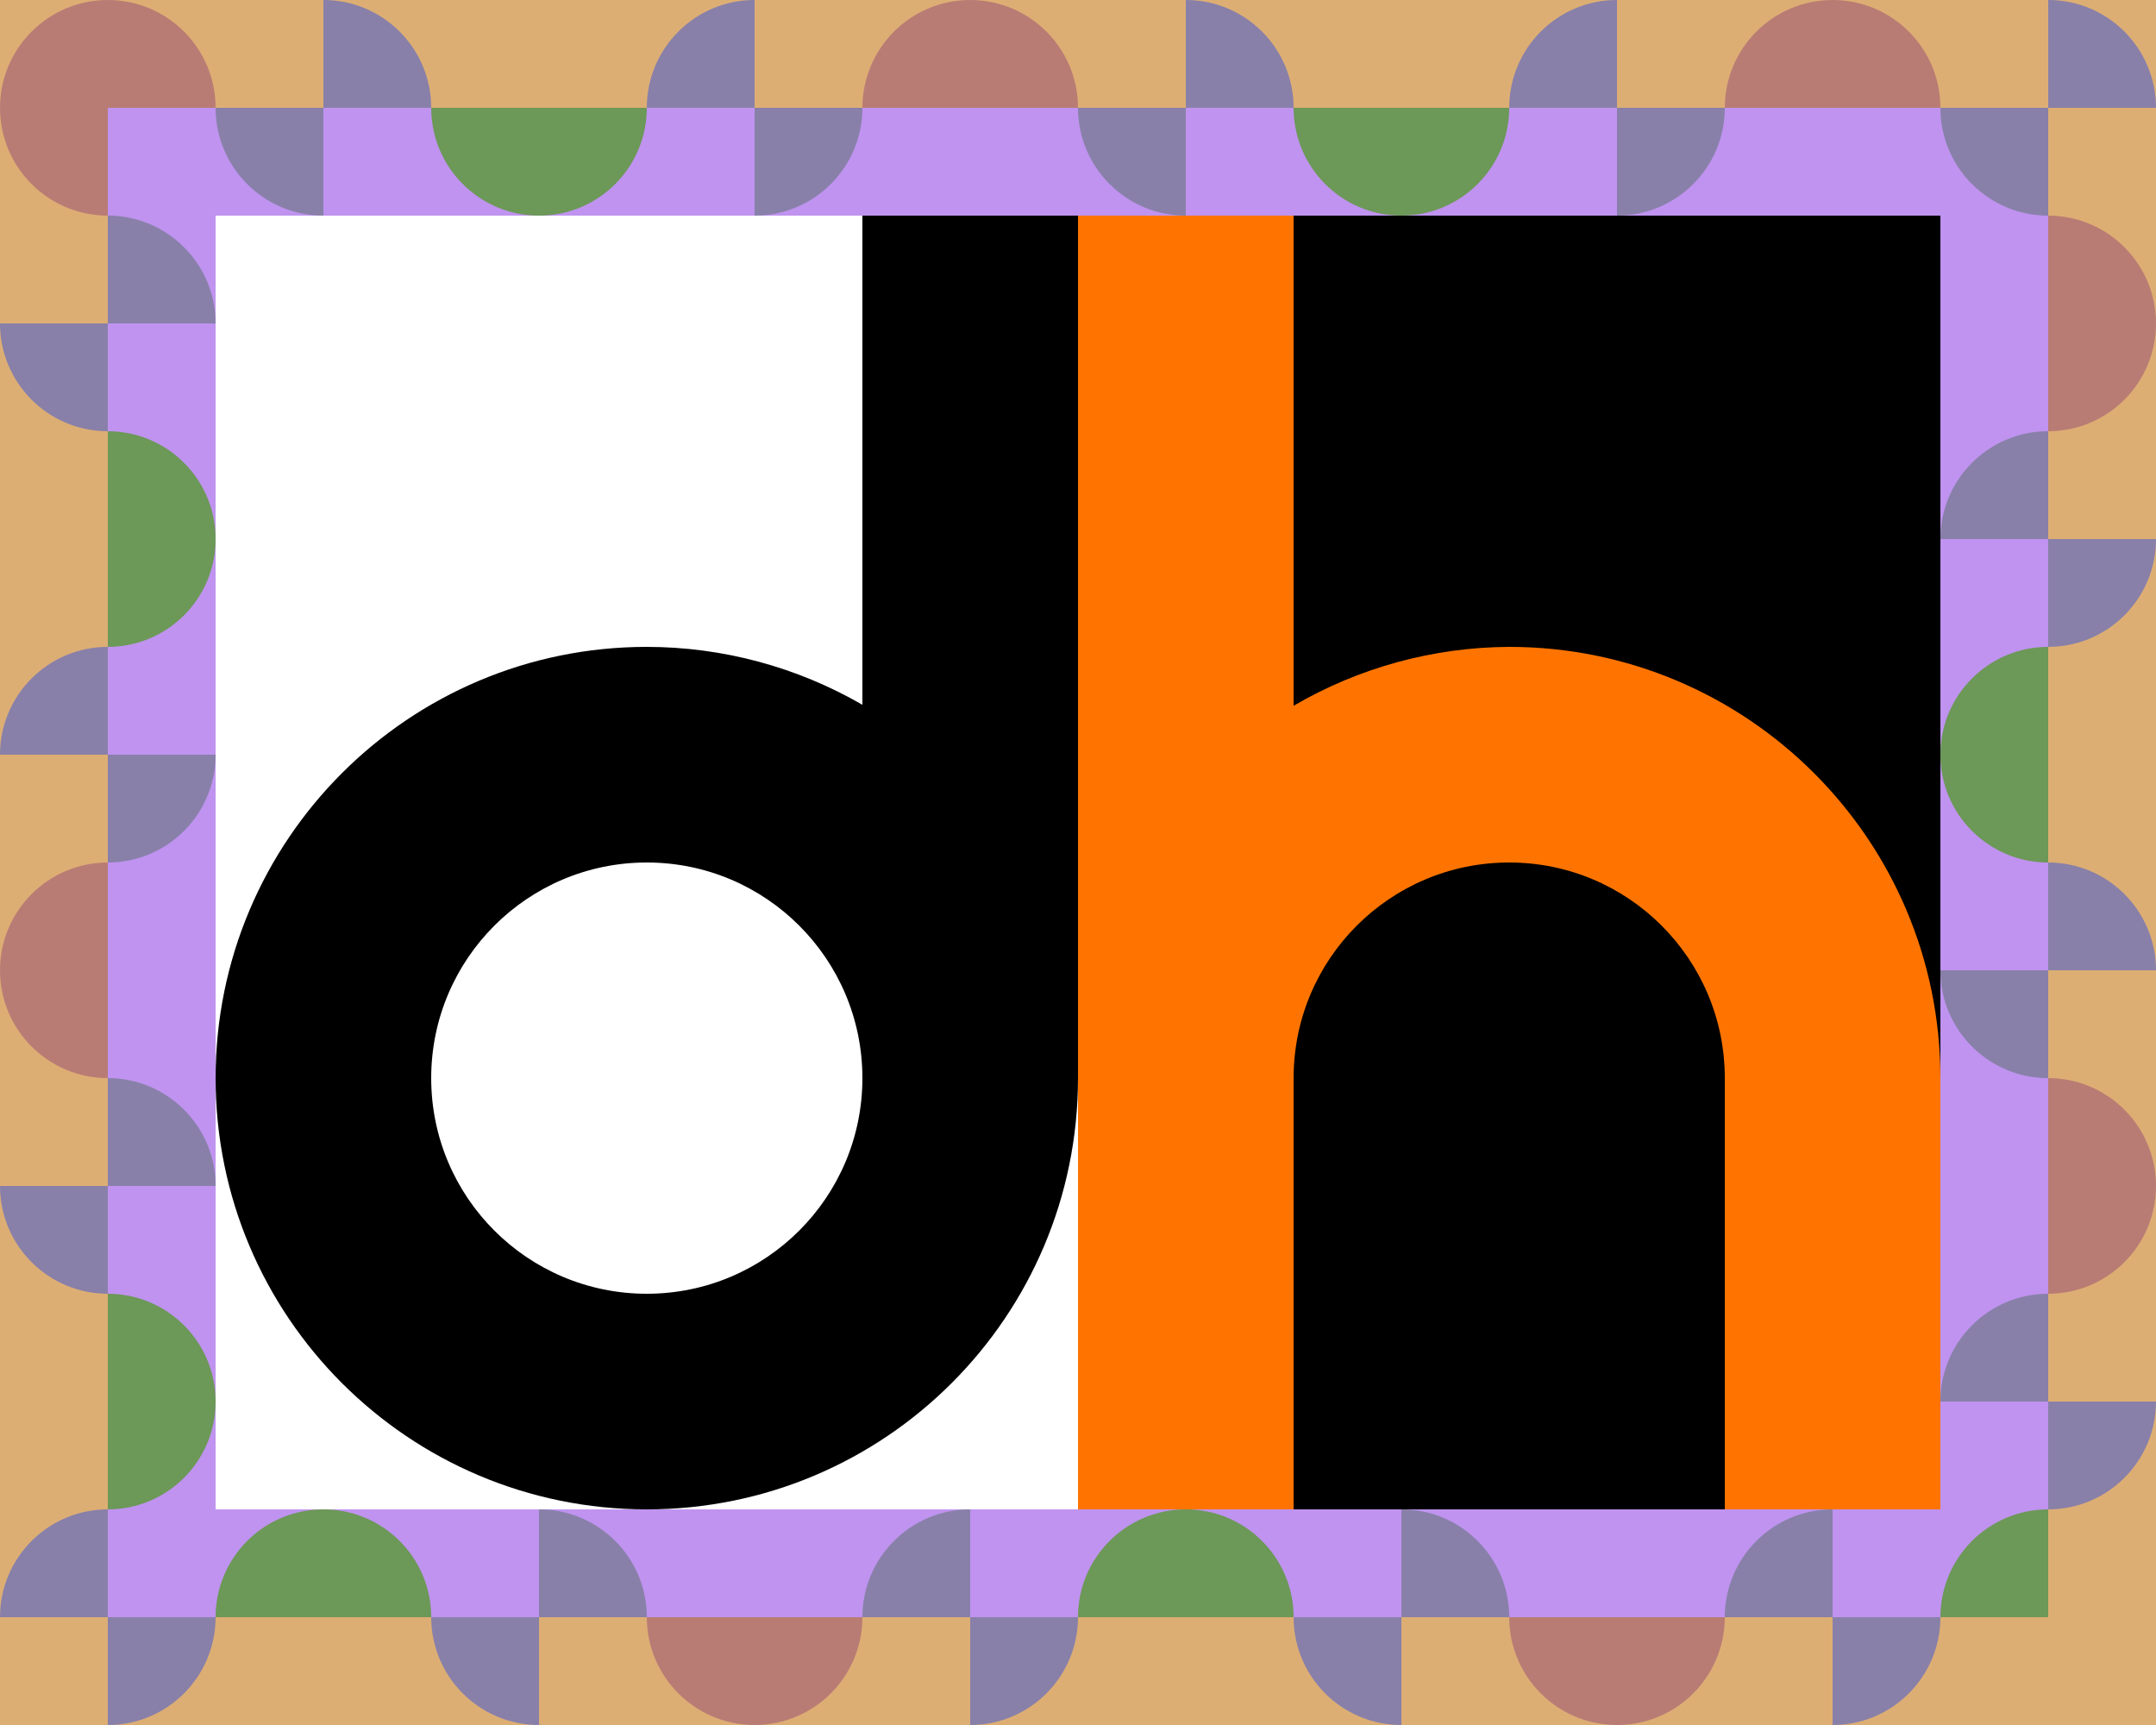
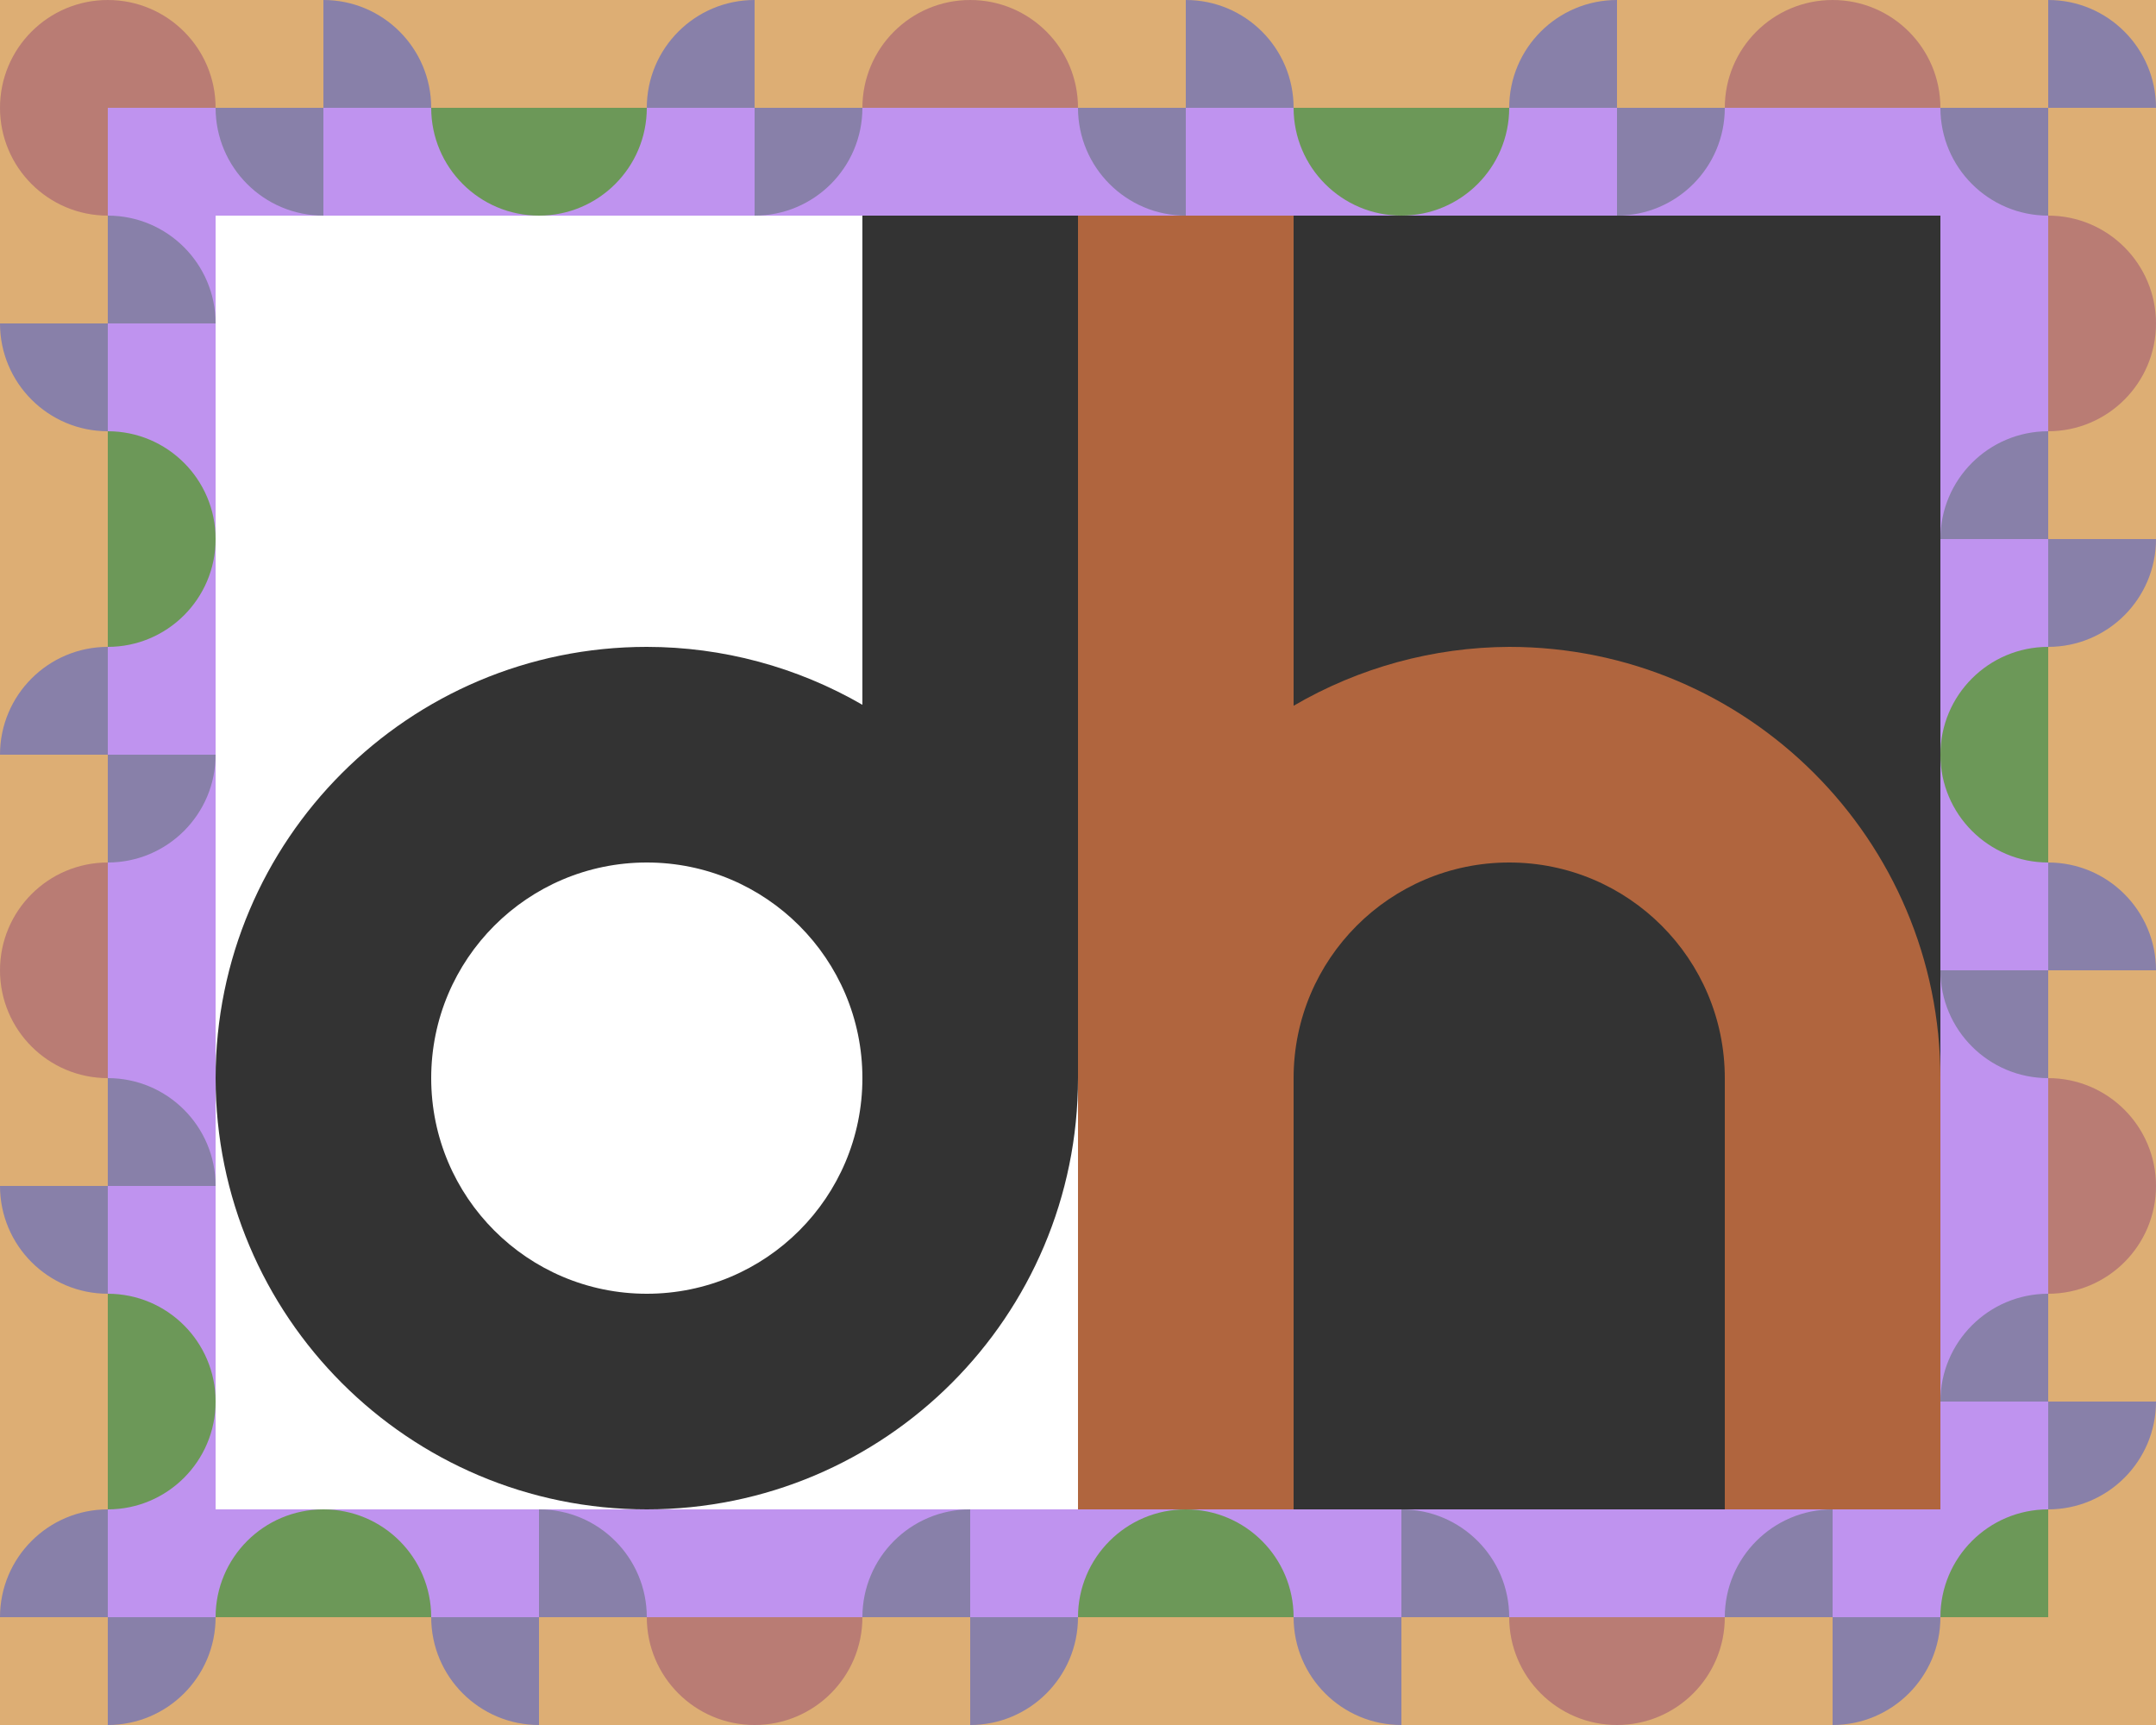
<svg xmlns="http://www.w3.org/2000/svg" width="1000" height="800" viewBox="35 35 1000 800" version="1.1" id="svg4">
  <defs id="defs4" />
-   <path style="color:#000000;fill:#ddae74;stroke-linecap:round;-inkscape-stroke:none" d="M 35,35 V 835 H 1035 V 35 Z M 235,235 H 835 V 635 H 235 Z" id="rect6" />
-   <path style="color:#000000;fill:#bf93ef;stroke-linecap:round;-inkscape-stroke:none" d="M 85,85 V 785 H 985 V 85 Z M 185,185 H 885 V 685 H 185 Z" id="rect5" />
+   <path style="color:#000000;fill:#ddae74;stroke-linecap:round;-inkscape-stroke:none" d="M 35,35 V 835 H 1035 V 35 Z" id="rect6" />
+   <path style="color:#000000;fill:#bf93ef;stroke-linecap:round;-inkscape-stroke:none" d="M 85,85 V 785 H 985 V 85 Z" id="rect5" />
  <path style="fill:#ffffff;fill-opacity:1;stroke-width:4" d="M 135,135 H 535 V 735 H 135 Z" id="path1" />
-   <path style="fill:#000000;fill-opacity:1;stroke-width:4" d="M 535,135 H 935 V 735 H 535 Z" id="path2" />
-   <path style="opacity:1;fill:#000000;fill-opacity:1;stroke:none;stroke-width:70;stroke-dasharray:none;stroke-opacity:1" d="M 435,135 V 361.857 A 200,200 0 0 0 335,335 200,200 0 0 0 135,535 200,200 0 0 0 335,735 200,200 0 0 0 535,535 V 135 Z M 335,435 A 100,100 0 0 1 435,535 100,100 0 0 1 335,635 100,100 0 0 1 235,535 100,100 0 0 1 335,435 Z" id="path3" />
-   <path style="opacity:1;fill:#ff7400;fill-opacity:1;stroke:none;stroke-width:70;stroke-dasharray:none;stroke-opacity:1" d="M 535,135 V 735 H 635 V 535 A 100,100 0 0 1 735,435 100,100 0 0 1 835,535 V 735 H 935 V 535 A 200,200 0 0 0 735,335 200,200 0 0 0 635,362.313 V 135 Z" id="path4" />
+   <path style="fill:#333333;fill-opacity:1;stroke-width:4" d="M 535,135 H 935 V 735 H 535 Z" id="path2" />
+   <path style="opacity:1;fill:#333333;fill-opacity:1;stroke:none;stroke-width:70;stroke-dasharray:none;stroke-opacity:1" d="M 435,135 V 361.857 A 200,200 0 0 0 335,335 200,200 0 0 0 135,535 200,200 0 0 0 335,735 200,200 0 0 0 535,535 V 135 Z M 335,435 A 100,100 0 0 1 435,535 100,100 0 0 1 335,635 100,100 0 0 1 235,535 100,100 0 0 1 335,435 Z" id="path3" />
+   <path style="opacity:1;fill:#b0653e;fill-opacity:1;stroke:none;stroke-width:70;stroke-dasharray:none;stroke-opacity:1" d="M 535,135 V 735 H 635 V 535 A 100,100 0 0 1 735,435 100,100 0 0 1 835,535 V 735 H 935 V 535 A 200,200 0 0 0 735,335 200,200 0 0 0 635,362.313 V 135 Z" id="path4" />
  <path id="path6-3-3-0-2-7" style="fill:#b97c74;fill-opacity:1;stroke:none;stroke-width:100;stroke-linecap:round;stroke-dasharray:none;stroke-opacity:1" d="m 385,835 a 50,50 0 0 1 -50,-50 h 100 a 50,50 0 0 1 -50,50 z m 400,0 a 50,50 0 0 1 -50,-50 h 100 a 50,50 0 0 1 -50,50 z M 985,635 V 535 a 50,50 0 0 1 50,50 50,50 0 0 1 -50,50 z M 85,535 A 50,50 0 0 1 35,485 50,50 0 0 1 85,435 Z M 985,235 V 135 a 50,50 0 0 1 50,50 50,50 0 0 1 -50,50 z M 85,135 A 50,50 0 0 1 35,85 50,50 0 0 1 85,35 50,50 0 0 1 135,85 H 85 Z M 435,85 a 50,50 0 0 1 50,-50 50,50 0 0 1 50,50 z m 400,0 a 50,50 0 0 1 50,-50 50,50 0 0 1 50,50 z" />
  <path id="path6-3-3-0-2-7-1" style="fill:#6c9858;fill-opacity:1;stroke:none;stroke-width:100;stroke-linecap:round;stroke-dasharray:none;stroke-opacity:1" d="m 135,785 a 50,50 0 0 1 50,-50 50,50 0 0 1 50,50 z m 400,0 a 50,50 0 0 1 50,-50 50,50 0 0 1 50,50 z m 400,0 a 50,50 0 0 1 50,-50 v 50 z M 85,735 V 635 a 50,50 0 0 1 50,50 50,50 0 0 1 -50,50 z M 985,435 a 50,50 0 0 1 -50,-50 50,50 0 0 1 50,-50 z M 85,335 V 235 a 50,50 0 0 1 50,50 50,50 0 0 1 -50,50 z M 285,135 A 50,50 0 0 1 235,85 h 100 a 50,50 0 0 1 -50,50 z m 400,0 A 50,50 0 0 1 635,85 h 100 a 50,50 0 0 1 -50,50 z" />
  <path id="path6-3-1-07-8" style="opacity:1;fill:#8880a9;fill-opacity:1;stroke:none;stroke-width:100;stroke-linecap:round;stroke-dasharray:none;stroke-opacity:1" d="m 85,835 v -50 h 50 a 50,50 0 0 1 -50,50 z m 0,-50 H 35 a 50,50 0 0 1 50,-50 z m 200,50 a 50,50 0 0 1 -50,-50 h 50 z m 0,-50 v -50 a 50,50 0 0 1 50,50 z m 200,50 v -50 h 50 a 50,50 0 0 1 -50,50 z m 0,-50 h -50 a 50,50 0 0 1 50,-50 z m 200,50 a 50,50 0 0 1 -50,-50 h 50 z m 0,-50 v -50 a 50,50 0 0 1 50,50 z m 200,50 v -50 h 50 a 50,50 0 0 1 -50,50 z m 0,-50 h -50 a 50,50 0 0 1 50,-50 z m 100,-50 v -50 h 50 a 50,50 0 0 1 -50,50 z m 0,-50 h -50 a 50,50 0 0 1 50,-50 z M 85,635 A 50,50 0 0 1 35,585 h 50 z m 0,-50 v -50 a 50,50 0 0 1 50,50 z m 900,-50 a 50,50 0 0 1 -50,-50 h 50 z m 0,-50 v -50 a 50,50 0 0 1 50,50 z M 85,435 v -50 h 50 a 50,50 0 0 1 -50,50 z m 0,-50 H 35 a 50,50 0 0 1 50,-50 z m 900,-50 v -50 h 50 a 50,50 0 0 1 -50,50 z m 0,-50 h -50 a 50,50 0 0 1 50,-50 z M 85,235 A 50,50 0 0 1 35,185 h 50 z m 0,-50 v -50 a 50,50 0 0 1 50,50 z M 185,135 A 50,50 0 0 1 135,85 h 50 z m 0,-50 V 35 a 50,50 0 0 1 50,50 z m 200,50 V 85 h 50 a 50,50 0 0 1 -50,50 z m 0,-50 h -50 a 50,50 0 0 1 50,-50 z m 200,50 A 50,50 0 0 1 535,85 h 50 z m 0,-50 V 35 a 50,50 0 0 1 50,50 z m 200,50 V 85 h 50 a 50,50 0 0 1 -50,50 z m 0,-50 h -50 a 50,50 0 0 1 50,-50 z m 200,50 A 50,50 0 0 1 935,85 h 50 z m 0,-50 V 35 a 50,50 0 0 1 50,50 z" />
</svg>
